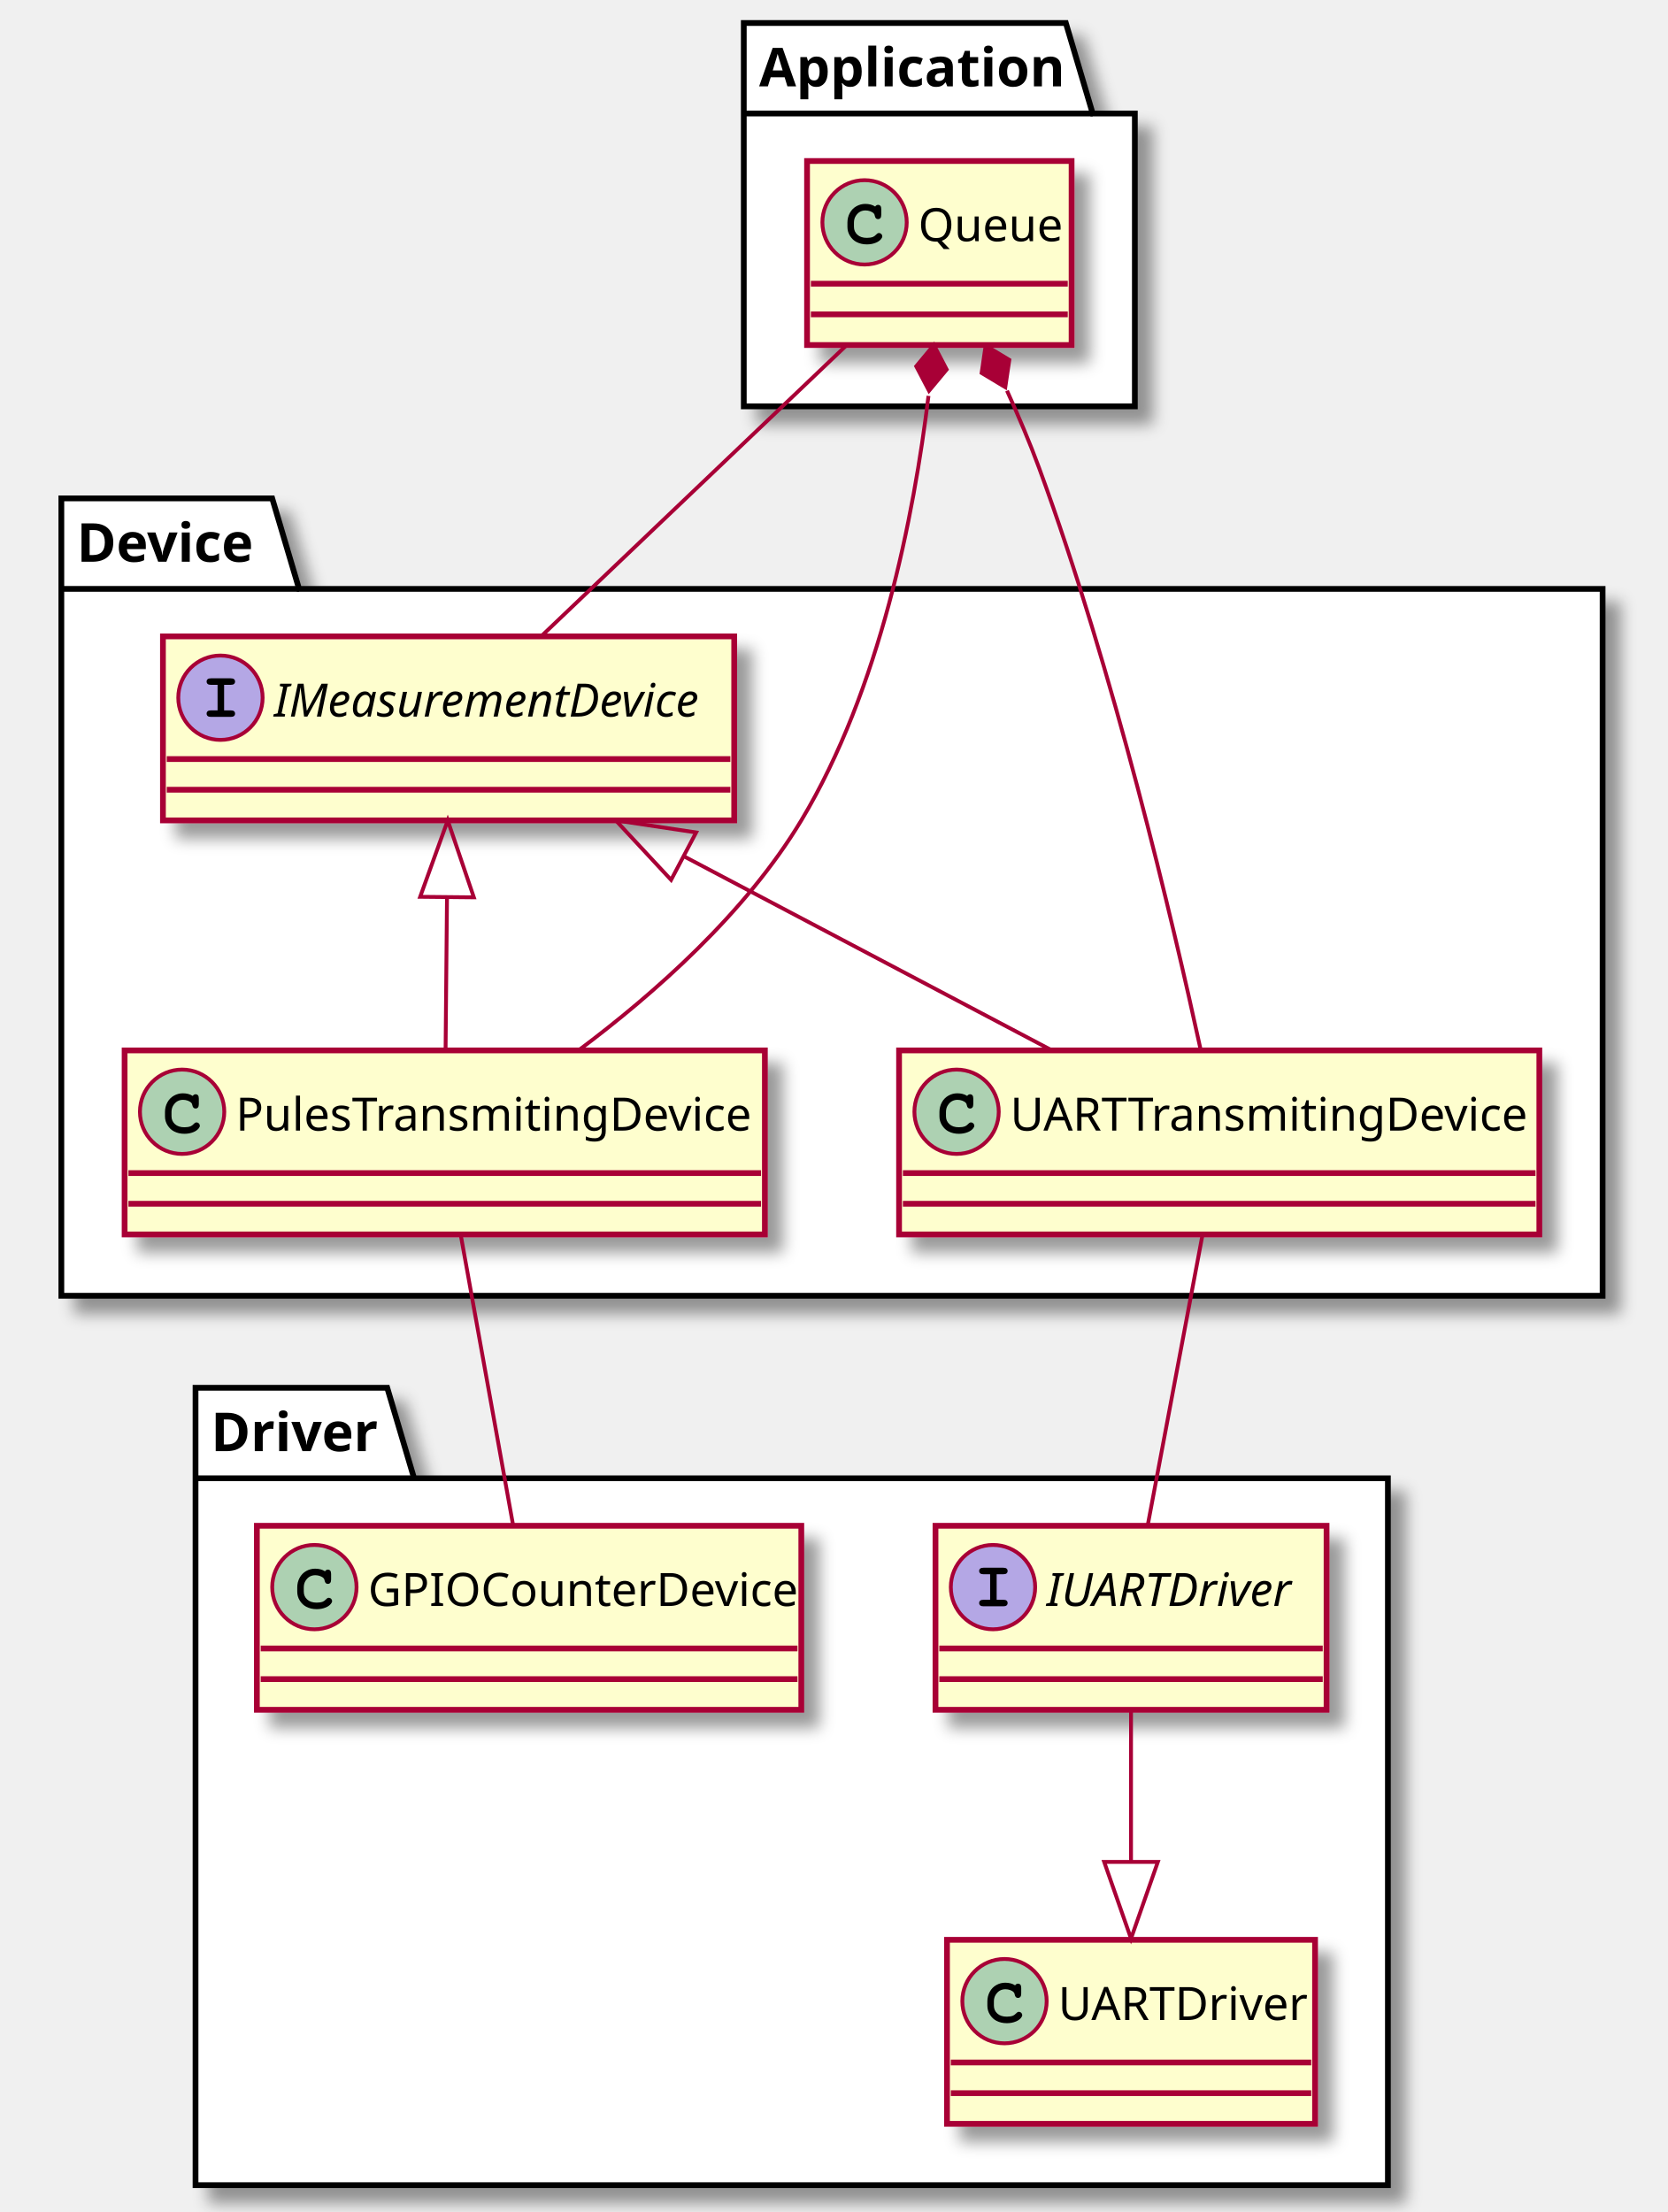
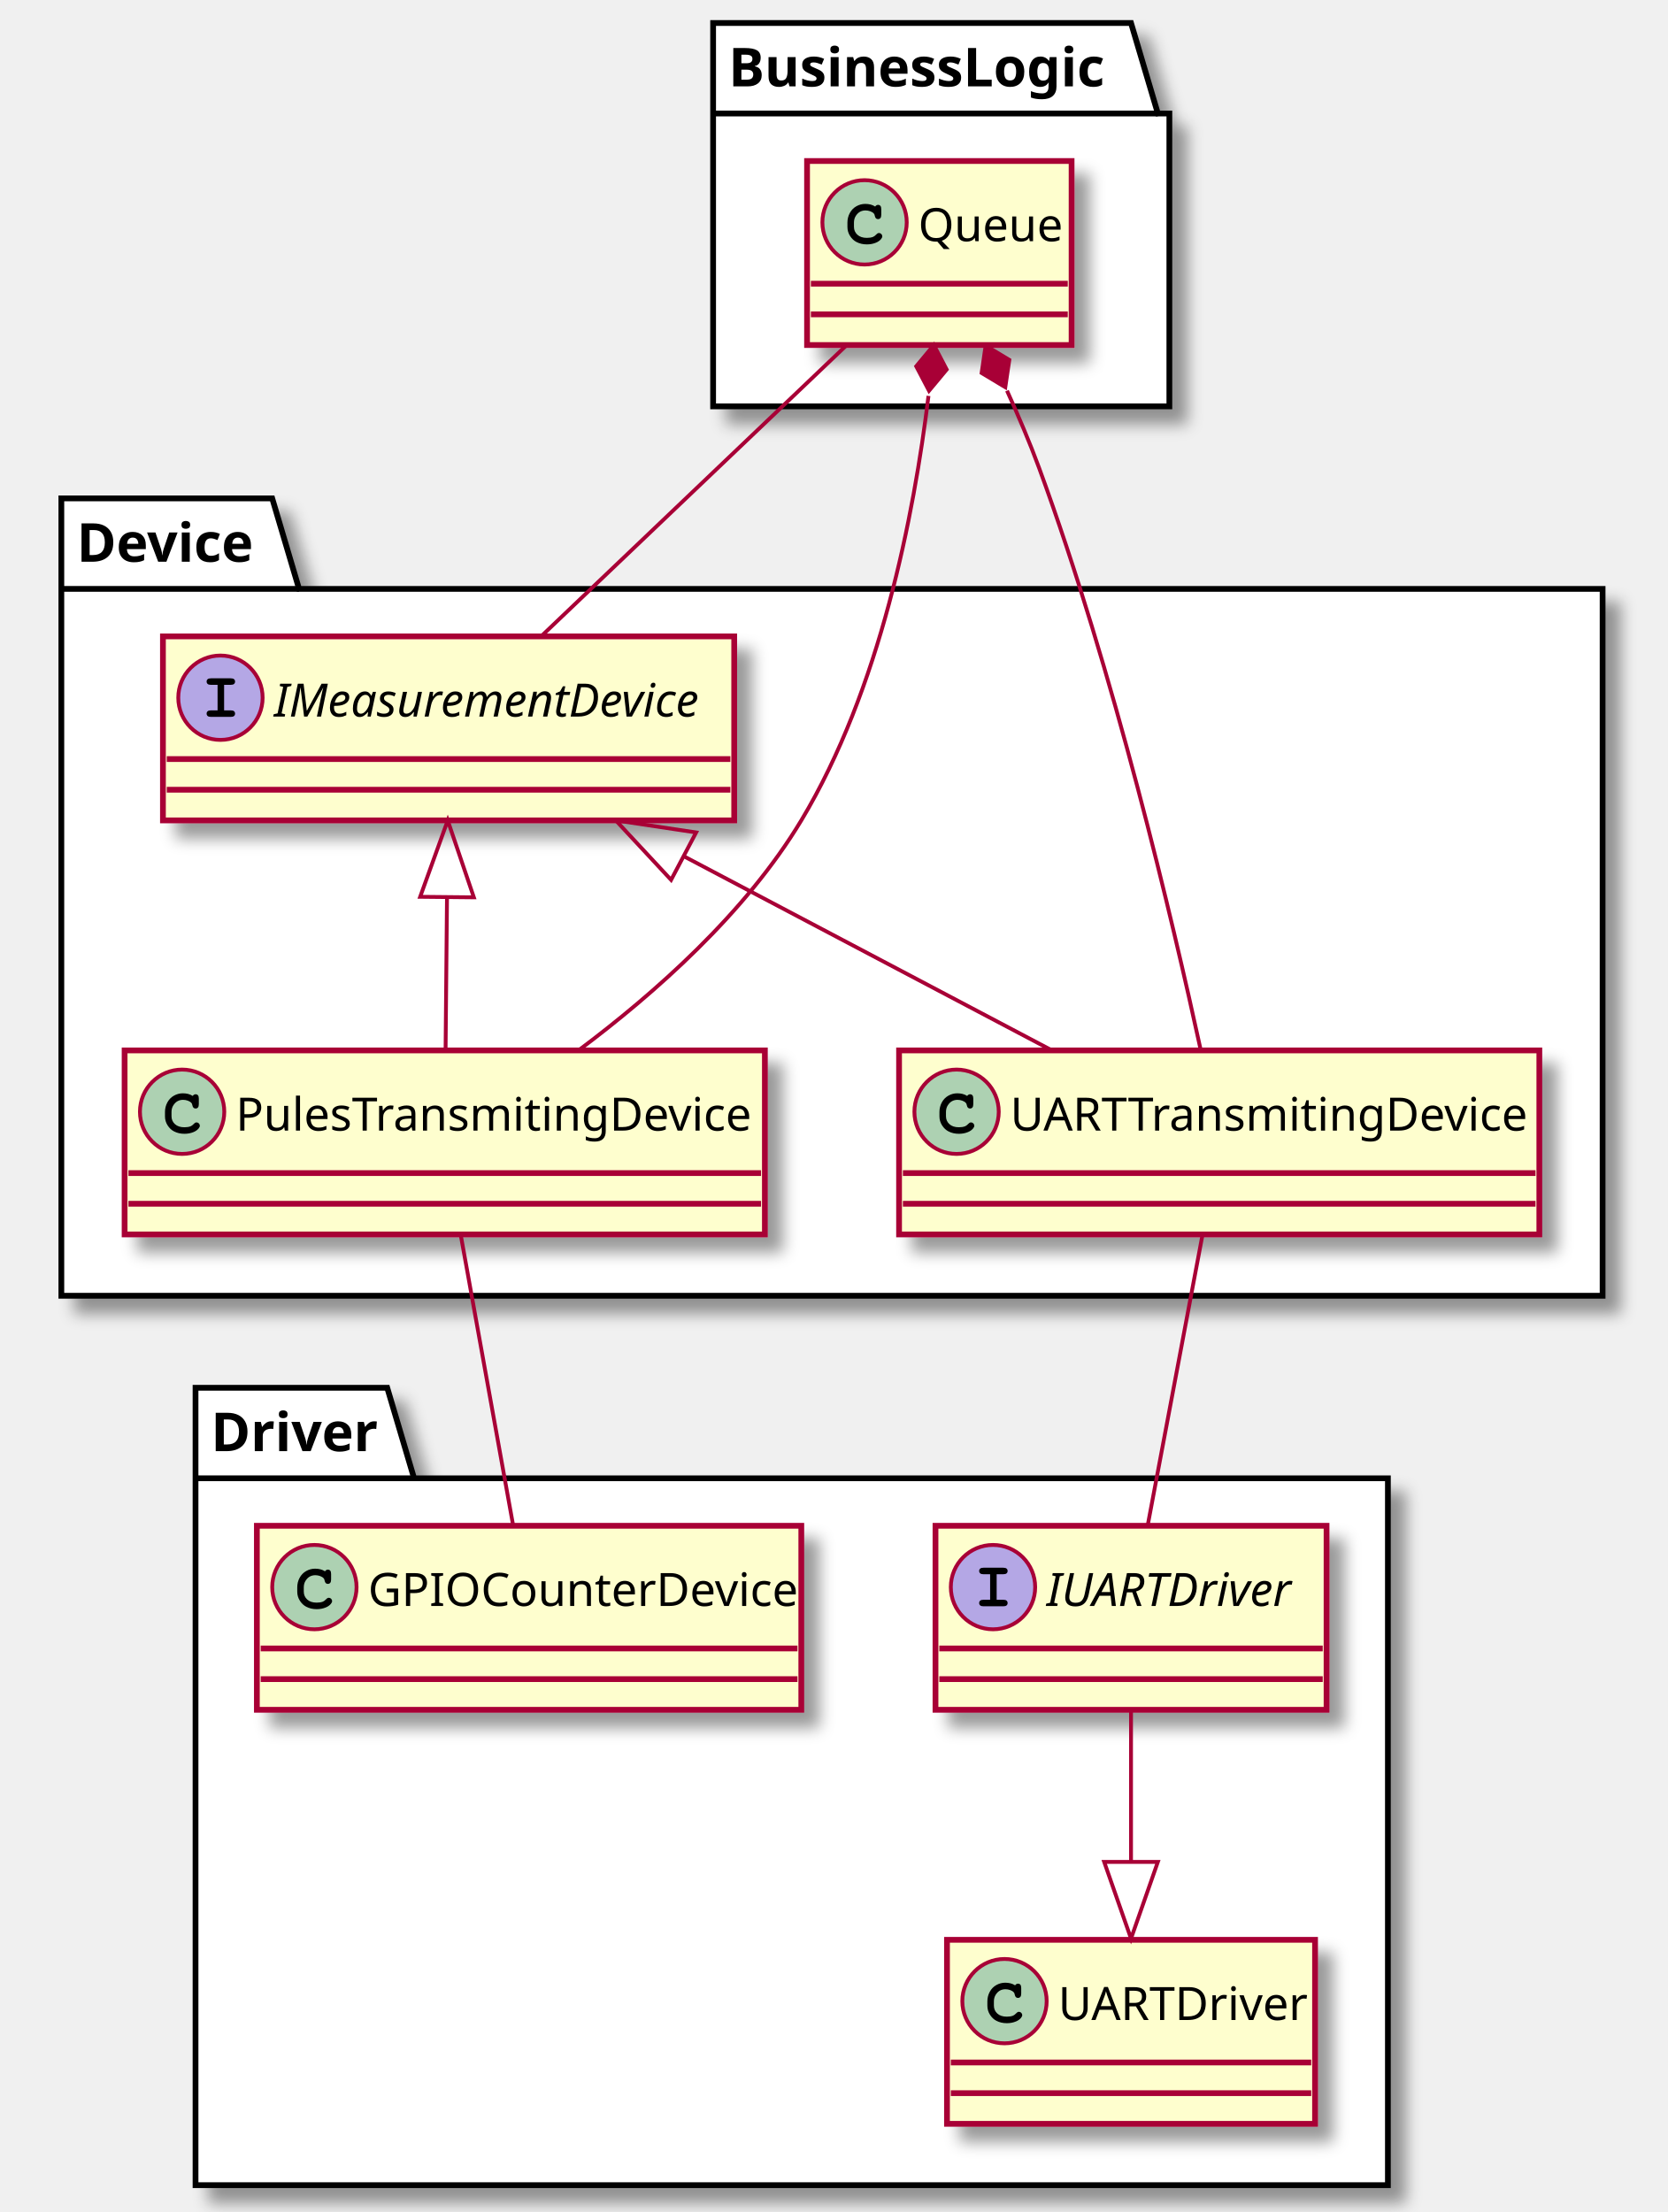
<svg xmlns="http://www.w3.org/2000/svg" contentScriptType="application/ecmascript" contentStyleType="text/css" height="577px" preserveAspectRatio="none" style="width:435px;height:577px;background:#FFFFFF;" version="1.1" viewBox="0 0 435 577" width="435px" zoomAndPan="magnify">
  <defs>
-     <filter height="300%" id="f18taxscfw7y3a" width="300%" x="-1" y="-1">
+     <filter height="300%" id="f1csxgr7e8f120" width="300%" x="-1" y="-1">
      <feGaussianBlur result="blurOut" stdDeviation="2.0" />
      <feColorMatrix in="blurOut" result="blurOut2" type="matrix" values="0 0 0 0 0 0 0 0 0 0 0 0 0 0 0 0 0 0 .4 0" />
      <feOffset dx="4.0" dy="4.0" in="blurOut2" result="blurOut3" />
      <feBlend in="SourceGraphic" in2="blurOut3" mode="normal" />
    </filter>
  </defs>
  <g>
-     <polygon fill="#FFFFFF" filter="url(#f18taxscfw7y3a)" points="194,6,278,6,285,29.609,296,29.609,296,106,194,106,194,6" style="stroke:#000000;stroke-width:1.5;" />
-     <line style="stroke:#000000;stroke-width:1.5;" x1="194" x2="285" y1="29.609" y2="29.609" />
-     <text fill="#000000" font-family="sans-serif" font-size="14" font-weight="bold" lengthAdjust="spacing" textLength="78" x="198" y="22.533">Application</text>
-     <polygon fill="#FFFFFF" filter="url(#f18taxscfw7y3a)" points="16,130,71,130,78,153.609,418,153.609,418,338,16,338,16,130" style="stroke:#000000;stroke-width:1.5;" />
+     <polygon fill="#FFFFFF" filter="url(#f1csxgr7e8f120)" points="186,6,295,6,302,29.609,305,29.609,305,106,186,106,186,6" style="stroke:#000000;stroke-width:1.5;" />
+     <line style="stroke:#000000;stroke-width:1.5;" x1="186" x2="302" y1="29.609" y2="29.609" />
+     <text fill="#000000" font-family="sans-serif" font-size="14" font-weight="bold" lengthAdjust="spacing" textLength="103" x="190" y="22.533">BusinessLogic</text>
+     <polygon fill="#FFFFFF" filter="url(#f1csxgr7e8f120)" points="16,130,71,130,78,153.609,418,153.609,418,338,16,338,16,130" style="stroke:#000000;stroke-width:1.5;" />
    <line style="stroke:#000000;stroke-width:1.5;" x1="16" x2="78" y1="153.609" y2="153.609" />
    <text fill="#000000" font-family="sans-serif" font-size="14" font-weight="bold" lengthAdjust="spacing" textLength="49" x="20" y="146.533">Device</text>
-     <polygon fill="#FFFFFF" filter="url(#f18taxscfw7y3a)" points="51,362,101,362,108,385.609,362,385.609,362,570,51,570,51,362" style="stroke:#000000;stroke-width:1.5;" />
+     <polygon fill="#FFFFFF" filter="url(#f1csxgr7e8f120)" points="51,362,101,362,108,385.609,362,385.609,362,570,51,570,51,362" style="stroke:#000000;stroke-width:1.5;" />
    <line style="stroke:#000000;stroke-width:1.5;" x1="51" x2="108" y1="385.609" y2="385.609" />
    <text fill="#000000" font-family="sans-serif" font-size="14" font-weight="bold" lengthAdjust="spacing" textLength="44" x="55" y="378.533">Driver</text>
-     <rect codeLine="3" fill="#FEFECE" filter="url(#f18taxscfw7y3a)" height="48" id="Queue" style="stroke:#A80036;stroke-width:1.5;" width="69" x="210.5" y="42" />
+     <rect codeLine="3" fill="#FEFECE" filter="url(#f1csxgr7e8f120)" height="48" id="Queue" style="stroke:#A80036;stroke-width:1.5;" width="69" x="210.5" y="42" />
    <ellipse cx="225.5" cy="58" fill="#ADD1B2" rx="11" ry="11" style="stroke:#A80036;stroke-width:1.0;" />
    <path d="M228.266,53.875 Q228.422,53.656 228.609,53.547 Q228.797,53.438 229.016,53.438 Q229.391,53.438 229.625,53.695 Q229.859,53.953 229.859,54.562 L229.859,56.016 Q229.859,56.625 229.625,56.891 Q229.391,57.156 229.016,57.156 Q228.672,57.156 228.469,56.953 Q228.266,56.766 228.156,56.25 Q228.109,55.891 227.922,55.703 Q227.594,55.328 226.984,55.109 Q226.375,54.891 225.75,54.891 Q224.984,54.891 224.352,55.219 Q223.719,55.547 223.227,56.297 Q222.734,57.047 222.734,58.078 L222.734,59.172 Q222.734,60.406 223.625,61.227 Q224.516,62.047 226.109,62.047 Q227.047,62.047 227.703,61.797 Q228.094,61.641 228.516,61.203 Q228.781,60.938 228.93,60.859 Q229.078,60.781 229.281,60.781 Q229.609,60.781 229.867,61.039 Q230.125,61.297 230.125,61.641 Q230.125,61.984 229.781,62.391 Q229.281,62.969 228.484,63.297 Q227.406,63.75 226.109,63.75 Q224.594,63.75 223.391,63.125 Q222.406,62.625 221.719,61.555 Q221.031,60.484 221.031,59.203 L221.031,58.047 Q221.031,56.719 221.648,55.57 Q222.266,54.422 223.359,53.805 Q224.453,53.188 225.688,53.188 Q226.422,53.188 227.07,53.352 Q227.719,53.516 228.266,53.875 Z " fill="#000000" />
    <text fill="#000000" font-family="sans-serif" font-size="12" lengthAdjust="spacing" textLength="37" x="239.5" y="62.91">Queue</text>
    <line style="stroke:#A80036;stroke-width:1.5;" x1="211.5" x2="278.5" y1="74" y2="74" />
    <line style="stroke:#A80036;stroke-width:1.5;" x1="211.5" x2="278.5" y1="82" y2="82" />
-     <rect codeLine="8" fill="#FEFECE" filter="url(#f18taxscfw7y3a)" height="48" id="IMeasurementDevice" style="stroke:#A80036;stroke-width:1.5;" width="149" x="42.5" y="166" />
+     <rect codeLine="8" fill="#FEFECE" filter="url(#f1csxgr7e8f120)" height="48" id="IMeasurementDevice" style="stroke:#A80036;stroke-width:1.5;" width="149" x="42.5" y="166" />
    <ellipse cx="57.5" cy="182" fill="#B4A7E5" rx="11" ry="11" style="stroke:#A80036;stroke-width:1.0;" />
    <path d="M58.453,178.641 L58.453,185.297 L60.172,185.297 Q60.781,185.297 61.047,185.531 Q61.312,185.766 61.312,186.156 Q61.312,186.531 61.047,186.766 Q60.781,187 60.172,187 L55.031,187 Q54.422,187 54.156,186.766 Q53.891,186.531 53.891,186.141 Q53.891,185.766 54.156,185.531 Q54.422,185.297 55.031,185.297 L56.75,185.297 L56.75,178.641 L55.031,178.641 Q54.422,178.641 54.156,178.406 Q53.891,178.172 53.891,177.781 Q53.891,177.406 54.156,177.172 Q54.422,176.938 55.031,176.938 L60.172,176.938 Q60.781,176.938 61.047,177.172 Q61.312,177.406 61.312,177.781 Q61.312,178.172 61.047,178.406 Q60.781,178.641 60.172,178.641 L58.453,178.641 Z " fill="#000000" />
    <text fill="#000000" font-family="sans-serif" font-size="12" font-style="italic" lengthAdjust="spacing" textLength="117" x="71.5" y="186.91">IMeasurementDevice</text>
    <line style="stroke:#A80036;stroke-width:1.5;" x1="43.5" x2="190.5" y1="198" y2="198" />
    <line style="stroke:#A80036;stroke-width:1.5;" x1="43.5" x2="190.5" y1="206" y2="206" />
-     <rect codeLine="12" fill="#FEFECE" filter="url(#f18taxscfw7y3a)" height="48" id="PulesTransmitingDevice" style="stroke:#A80036;stroke-width:1.5;" width="167" x="32.5" y="274" />
+     <rect codeLine="12" fill="#FEFECE" filter="url(#f1csxgr7e8f120)" height="48" id="PulesTransmitingDevice" style="stroke:#A80036;stroke-width:1.5;" width="167" x="32.5" y="274" />
    <ellipse cx="47.5" cy="290" fill="#ADD1B2" rx="11" ry="11" style="stroke:#A80036;stroke-width:1.0;" />
    <path d="M50.266,285.875 Q50.422,285.656 50.609,285.547 Q50.797,285.438 51.016,285.438 Q51.391,285.438 51.625,285.695 Q51.859,285.953 51.859,286.562 L51.859,288.016 Q51.859,288.625 51.625,288.891 Q51.391,289.156 51.016,289.156 Q50.672,289.156 50.469,288.953 Q50.266,288.766 50.156,288.25 Q50.109,287.891 49.922,287.703 Q49.594,287.328 48.984,287.109 Q48.375,286.891 47.75,286.891 Q46.984,286.891 46.352,287.219 Q45.719,287.547 45.227,288.297 Q44.734,289.047 44.734,290.078 L44.734,291.172 Q44.734,292.406 45.625,293.227 Q46.516,294.047 48.109,294.047 Q49.047,294.047 49.703,293.797 Q50.094,293.641 50.516,293.203 Q50.781,292.938 50.93,292.859 Q51.078,292.781 51.281,292.781 Q51.609,292.781 51.867,293.039 Q52.125,293.297 52.125,293.641 Q52.125,293.984 51.781,294.391 Q51.281,294.969 50.484,295.297 Q49.406,295.75 48.109,295.75 Q46.594,295.75 45.391,295.125 Q44.406,294.625 43.719,293.555 Q43.031,292.484 43.031,291.203 L43.031,290.047 Q43.031,288.719 43.648,287.57 Q44.266,286.422 45.359,285.805 Q46.453,285.188 47.688,285.188 Q48.422,285.188 49.07,285.352 Q49.719,285.516 50.266,285.875 Z " fill="#000000" />
    <text fill="#000000" font-family="sans-serif" font-size="12" lengthAdjust="spacing" textLength="135" x="61.5" y="294.91">PulesTransmitingDevice</text>
    <line style="stroke:#A80036;stroke-width:1.5;" x1="33.5" x2="198.5" y1="306" y2="306" />
    <line style="stroke:#A80036;stroke-width:1.5;" x1="33.5" x2="198.5" y1="314" y2="314" />
-     <rect codeLine="15" fill="#FEFECE" filter="url(#f18taxscfw7y3a)" height="48" id="UARTTransmitingDevice" style="stroke:#A80036;stroke-width:1.5;" width="167" x="234.5" y="274" />
+     <rect codeLine="15" fill="#FEFECE" filter="url(#f1csxgr7e8f120)" height="48" id="UARTTransmitingDevice" style="stroke:#A80036;stroke-width:1.5;" width="167" x="234.5" y="274" />
    <ellipse cx="249.5" cy="290" fill="#ADD1B2" rx="11" ry="11" style="stroke:#A80036;stroke-width:1.0;" />
    <path d="M252.266,285.875 Q252.422,285.656 252.609,285.547 Q252.797,285.438 253.016,285.438 Q253.391,285.438 253.625,285.695 Q253.859,285.953 253.859,286.562 L253.859,288.016 Q253.859,288.625 253.625,288.891 Q253.391,289.156 253.016,289.156 Q252.672,289.156 252.469,288.953 Q252.266,288.766 252.156,288.25 Q252.109,287.891 251.922,287.703 Q251.594,287.328 250.984,287.109 Q250.375,286.891 249.75,286.891 Q248.984,286.891 248.352,287.219 Q247.719,287.547 247.227,288.297 Q246.734,289.047 246.734,290.078 L246.734,291.172 Q246.734,292.406 247.625,293.227 Q248.516,294.047 250.109,294.047 Q251.047,294.047 251.703,293.797 Q252.094,293.641 252.516,293.203 Q252.781,292.938 252.93,292.859 Q253.078,292.781 253.281,292.781 Q253.609,292.781 253.867,293.039 Q254.125,293.297 254.125,293.641 Q254.125,293.984 253.781,294.391 Q253.281,294.969 252.484,295.297 Q251.406,295.75 250.109,295.75 Q248.594,295.75 247.391,295.125 Q246.406,294.625 245.719,293.555 Q245.031,292.484 245.031,291.203 L245.031,290.047 Q245.031,288.719 245.648,287.57 Q246.266,286.422 247.359,285.805 Q248.453,285.188 249.688,285.188 Q250.422,285.188 251.07,285.352 Q251.719,285.516 252.266,285.875 Z " fill="#000000" />
    <text fill="#000000" font-family="sans-serif" font-size="12" lengthAdjust="spacing" textLength="135" x="263.5" y="294.91">UARTTransmitingDevice</text>
    <line style="stroke:#A80036;stroke-width:1.5;" x1="235.5" x2="400.5" y1="306" y2="306" />
    <line style="stroke:#A80036;stroke-width:1.5;" x1="235.5" x2="400.5" y1="314" y2="314" />
-     <rect codeLine="20" fill="#FEFECE" filter="url(#f18taxscfw7y3a)" height="48" id="GPIOCounterDevice" style="stroke:#A80036;stroke-width:1.5;" width="142" x="67" y="398" />
+     <rect codeLine="20" fill="#FEFECE" filter="url(#f1csxgr7e8f120)" height="48" id="GPIOCounterDevice" style="stroke:#A80036;stroke-width:1.5;" width="142" x="67" y="398" />
    <ellipse cx="82" cy="414" fill="#ADD1B2" rx="11" ry="11" style="stroke:#A80036;stroke-width:1.0;" />
    <path d="M84.766,409.875 Q84.922,409.656 85.109,409.547 Q85.297,409.438 85.516,409.438 Q85.891,409.438 86.125,409.695 Q86.359,409.953 86.359,410.562 L86.359,412.016 Q86.359,412.625 86.125,412.891 Q85.891,413.156 85.516,413.156 Q85.172,413.156 84.969,412.953 Q84.766,412.766 84.656,412.25 Q84.609,411.891 84.422,411.703 Q84.094,411.328 83.484,411.109 Q82.875,410.891 82.25,410.891 Q81.484,410.891 80.852,411.219 Q80.219,411.547 79.727,412.297 Q79.234,413.047 79.234,414.078 L79.234,415.172 Q79.234,416.406 80.125,417.227 Q81.016,418.047 82.609,418.047 Q83.547,418.047 84.203,417.797 Q84.594,417.641 85.016,417.203 Q85.281,416.938 85.43,416.859 Q85.578,416.781 85.781,416.781 Q86.109,416.781 86.367,417.039 Q86.625,417.297 86.625,417.641 Q86.625,417.984 86.281,418.391 Q85.781,418.969 84.984,419.297 Q83.906,419.75 82.609,419.75 Q81.094,419.75 79.891,419.125 Q78.906,418.625 78.219,417.555 Q77.531,416.484 77.531,415.203 L77.531,414.047 Q77.531,412.719 78.148,411.57 Q78.766,410.422 79.859,409.805 Q80.953,409.188 82.188,409.188 Q82.922,409.188 83.57,409.352 Q84.219,409.516 84.766,409.875 Z " fill="#000000" />
    <text fill="#000000" font-family="sans-serif" font-size="12" lengthAdjust="spacing" textLength="110" x="96" y="418.91">GPIOCounterDevice</text>
    <line style="stroke:#A80036;stroke-width:1.5;" x1="68" x2="208" y1="430" y2="430" />
    <line style="stroke:#A80036;stroke-width:1.5;" x1="68" x2="208" y1="438" y2="438" />
-     <rect codeLine="23" fill="#FEFECE" filter="url(#f18taxscfw7y3a)" height="48" id="IUARTDriver" style="stroke:#A80036;stroke-width:1.5;" width="102" x="244" y="398" />
+     <rect codeLine="23" fill="#FEFECE" filter="url(#f1csxgr7e8f120)" height="48" id="IUARTDriver" style="stroke:#A80036;stroke-width:1.5;" width="102" x="244" y="398" />
    <ellipse cx="259" cy="414" fill="#B4A7E5" rx="11" ry="11" style="stroke:#A80036;stroke-width:1.0;" />
    <path d="M259.953,410.641 L259.953,417.297 L261.672,417.297 Q262.281,417.297 262.547,417.531 Q262.812,417.766 262.812,418.156 Q262.812,418.531 262.547,418.766 Q262.281,419 261.672,419 L256.531,419 Q255.922,419 255.656,418.766 Q255.391,418.531 255.391,418.141 Q255.391,417.766 255.656,417.531 Q255.922,417.297 256.531,417.297 L258.25,417.297 L258.25,410.641 L256.531,410.641 Q255.922,410.641 255.656,410.406 Q255.391,410.172 255.391,409.781 Q255.391,409.406 255.656,409.172 Q255.922,408.938 256.531,408.938 L261.672,408.938 Q262.281,408.938 262.547,409.172 Q262.812,409.406 262.812,409.781 Q262.812,410.172 262.547,410.406 Q262.281,410.641 261.672,410.641 L259.953,410.641 Z " fill="#000000" />
    <text fill="#000000" font-family="sans-serif" font-size="12" font-style="italic" lengthAdjust="spacing" textLength="70" x="273" y="418.91">IUARTDriver</text>
    <line style="stroke:#A80036;stroke-width:1.5;" x1="245" x2="345" y1="430" y2="430" />
    <line style="stroke:#A80036;stroke-width:1.5;" x1="245" x2="345" y1="438" y2="438" />
-     <rect codeLine="26" fill="#FEFECE" filter="url(#f18taxscfw7y3a)" height="48" id="UARTDriver" style="stroke:#A80036;stroke-width:1.5;" width="96" x="247" y="506" />
+     <rect codeLine="26" fill="#FEFECE" filter="url(#f1csxgr7e8f120)" height="48" id="UARTDriver" style="stroke:#A80036;stroke-width:1.5;" width="96" x="247" y="506" />
    <ellipse cx="262" cy="522" fill="#ADD1B2" rx="11" ry="11" style="stroke:#A80036;stroke-width:1.0;" />
    <path d="M264.766,517.875 Q264.922,517.656 265.109,517.547 Q265.297,517.438 265.516,517.438 Q265.891,517.438 266.125,517.695 Q266.359,517.953 266.359,518.562 L266.359,520.016 Q266.359,520.625 266.125,520.891 Q265.891,521.156 265.516,521.156 Q265.172,521.156 264.969,520.953 Q264.766,520.766 264.656,520.25 Q264.609,519.891 264.422,519.703 Q264.094,519.328 263.484,519.109 Q262.875,518.891 262.25,518.891 Q261.484,518.891 260.852,519.219 Q260.219,519.547 259.727,520.297 Q259.234,521.047 259.234,522.078 L259.234,523.172 Q259.234,524.406 260.125,525.227 Q261.016,526.047 262.609,526.047 Q263.547,526.047 264.203,525.797 Q264.594,525.641 265.016,525.203 Q265.281,524.938 265.43,524.859 Q265.578,524.781 265.781,524.781 Q266.109,524.781 266.367,525.039 Q266.625,525.297 266.625,525.641 Q266.625,525.984 266.281,526.391 Q265.781,526.969 264.984,527.297 Q263.906,527.75 262.609,527.75 Q261.094,527.75 259.891,527.125 Q258.906,526.625 258.219,525.555 Q257.531,524.484 257.531,523.203 L257.531,522.047 Q257.531,520.719 258.148,519.57 Q258.766,518.422 259.859,517.805 Q260.953,517.188 262.188,517.188 Q262.922,517.188 263.57,517.352 Q264.219,517.516 264.766,517.875 Z " fill="#000000" />
    <text fill="#000000" font-family="sans-serif" font-size="12" lengthAdjust="spacing" textLength="64" x="276" y="526.91">UARTDriver</text>
    <line style="stroke:#A80036;stroke-width:1.5;" x1="248" x2="342" y1="538" y2="538" />
    <line style="stroke:#A80036;stroke-width:1.5;" x1="248" x2="342" y1="546" y2="546" />
    <path codeLine="31" d="M220.62,90.23 C197.85,111.94 164.03,144.17 141.29,165.85 " fill="none" id="Queue-IMeasurementDevice" style="stroke:#A80036;stroke-width:1.0;" />
    <path codeLine="32" d="M242.17,103.27 C238.38,134.51 229.54,179.82 209,214 C194.51,238.11 170.75,259.14 150.88,274 " fill="none" id="Queue-backto-PulesTransmitingDevice" style="stroke:#A80036;stroke-width:1.0;" />
    <polygon fill="#A80036" points="243.58,90,238.969,95.545,242.314,101.933,246.925,96.388,243.58,90" style="stroke:#A80036;stroke-width:1.0;" />
    <path codeLine="33" d="M262.65,101.91 C265.65,108.5 268.57,115.39 271,122 C290.52,175.15 305.83,240.08 313.19,273.94 " fill="none" id="Queue-backto-UARTTransmitingDevice" style="stroke:#A80036;stroke-width:1.0;" />
    <polygon fill="#A80036" points="257.08,90.16,256.028,97.294,262.208,101.009,263.26,93.875,257.08,90.16" style="stroke:#A80036;stroke-width:1.0;" />
    <path codeLine="34" d="M116.59,234.02 C116.47,247.58 116.33,262.04 116.22,273.68 " fill="none" id="IMeasurementDevice-backto-PulesTransmitingDevice" style="stroke:#A80036;stroke-width:1.0;" />
    <polygon fill="none" points="109.59,233.93,116.78,214,123.59,234.07,109.59,233.93" style="stroke:#A80036;stroke-width:1.0;" />
    <path codeLine="35" d="M178.5,223.43 C209.39,239.73 246.11,259.09 274.12,273.86 " fill="none" id="IMeasurementDevice-backto-UARTTransmitingDevice" style="stroke:#A80036;stroke-width:1.0;" />
    <polygon fill="none" points="175.04,229.52,160.61,214,181.57,217.14,175.04,229.52" style="stroke:#A80036;stroke-width:1.0;" />
    <path codeLine="37" d="M313.62,322.23 C309.53,343.94 303.45,376.17 299.36,397.85 " fill="none" id="UARTTransmitingDevice-IUARTDriver" style="stroke:#A80036;stroke-width:1.0;" />
    <path codeLine="38" d="M120.19,322.23 C124.1,343.94 129.92,376.17 133.83,397.85 " fill="none" id="PulesTransmitingDevice-GPIOCounterDevice" style="stroke:#A80036;stroke-width:1.0;" />
    <path codeLine="40" d="M295,446 C295,457.59 295,472.03 295,485.6 " fill="none" id="IUARTDriver-to-UARTDriver" style="stroke:#A80036;stroke-width:1.0;" />
    <polygon fill="none" points="302,485.68,295,505.68,288,485.68,302,485.68" style="stroke:#A80036;stroke-width:1.0;" />
  </g>
</svg>
